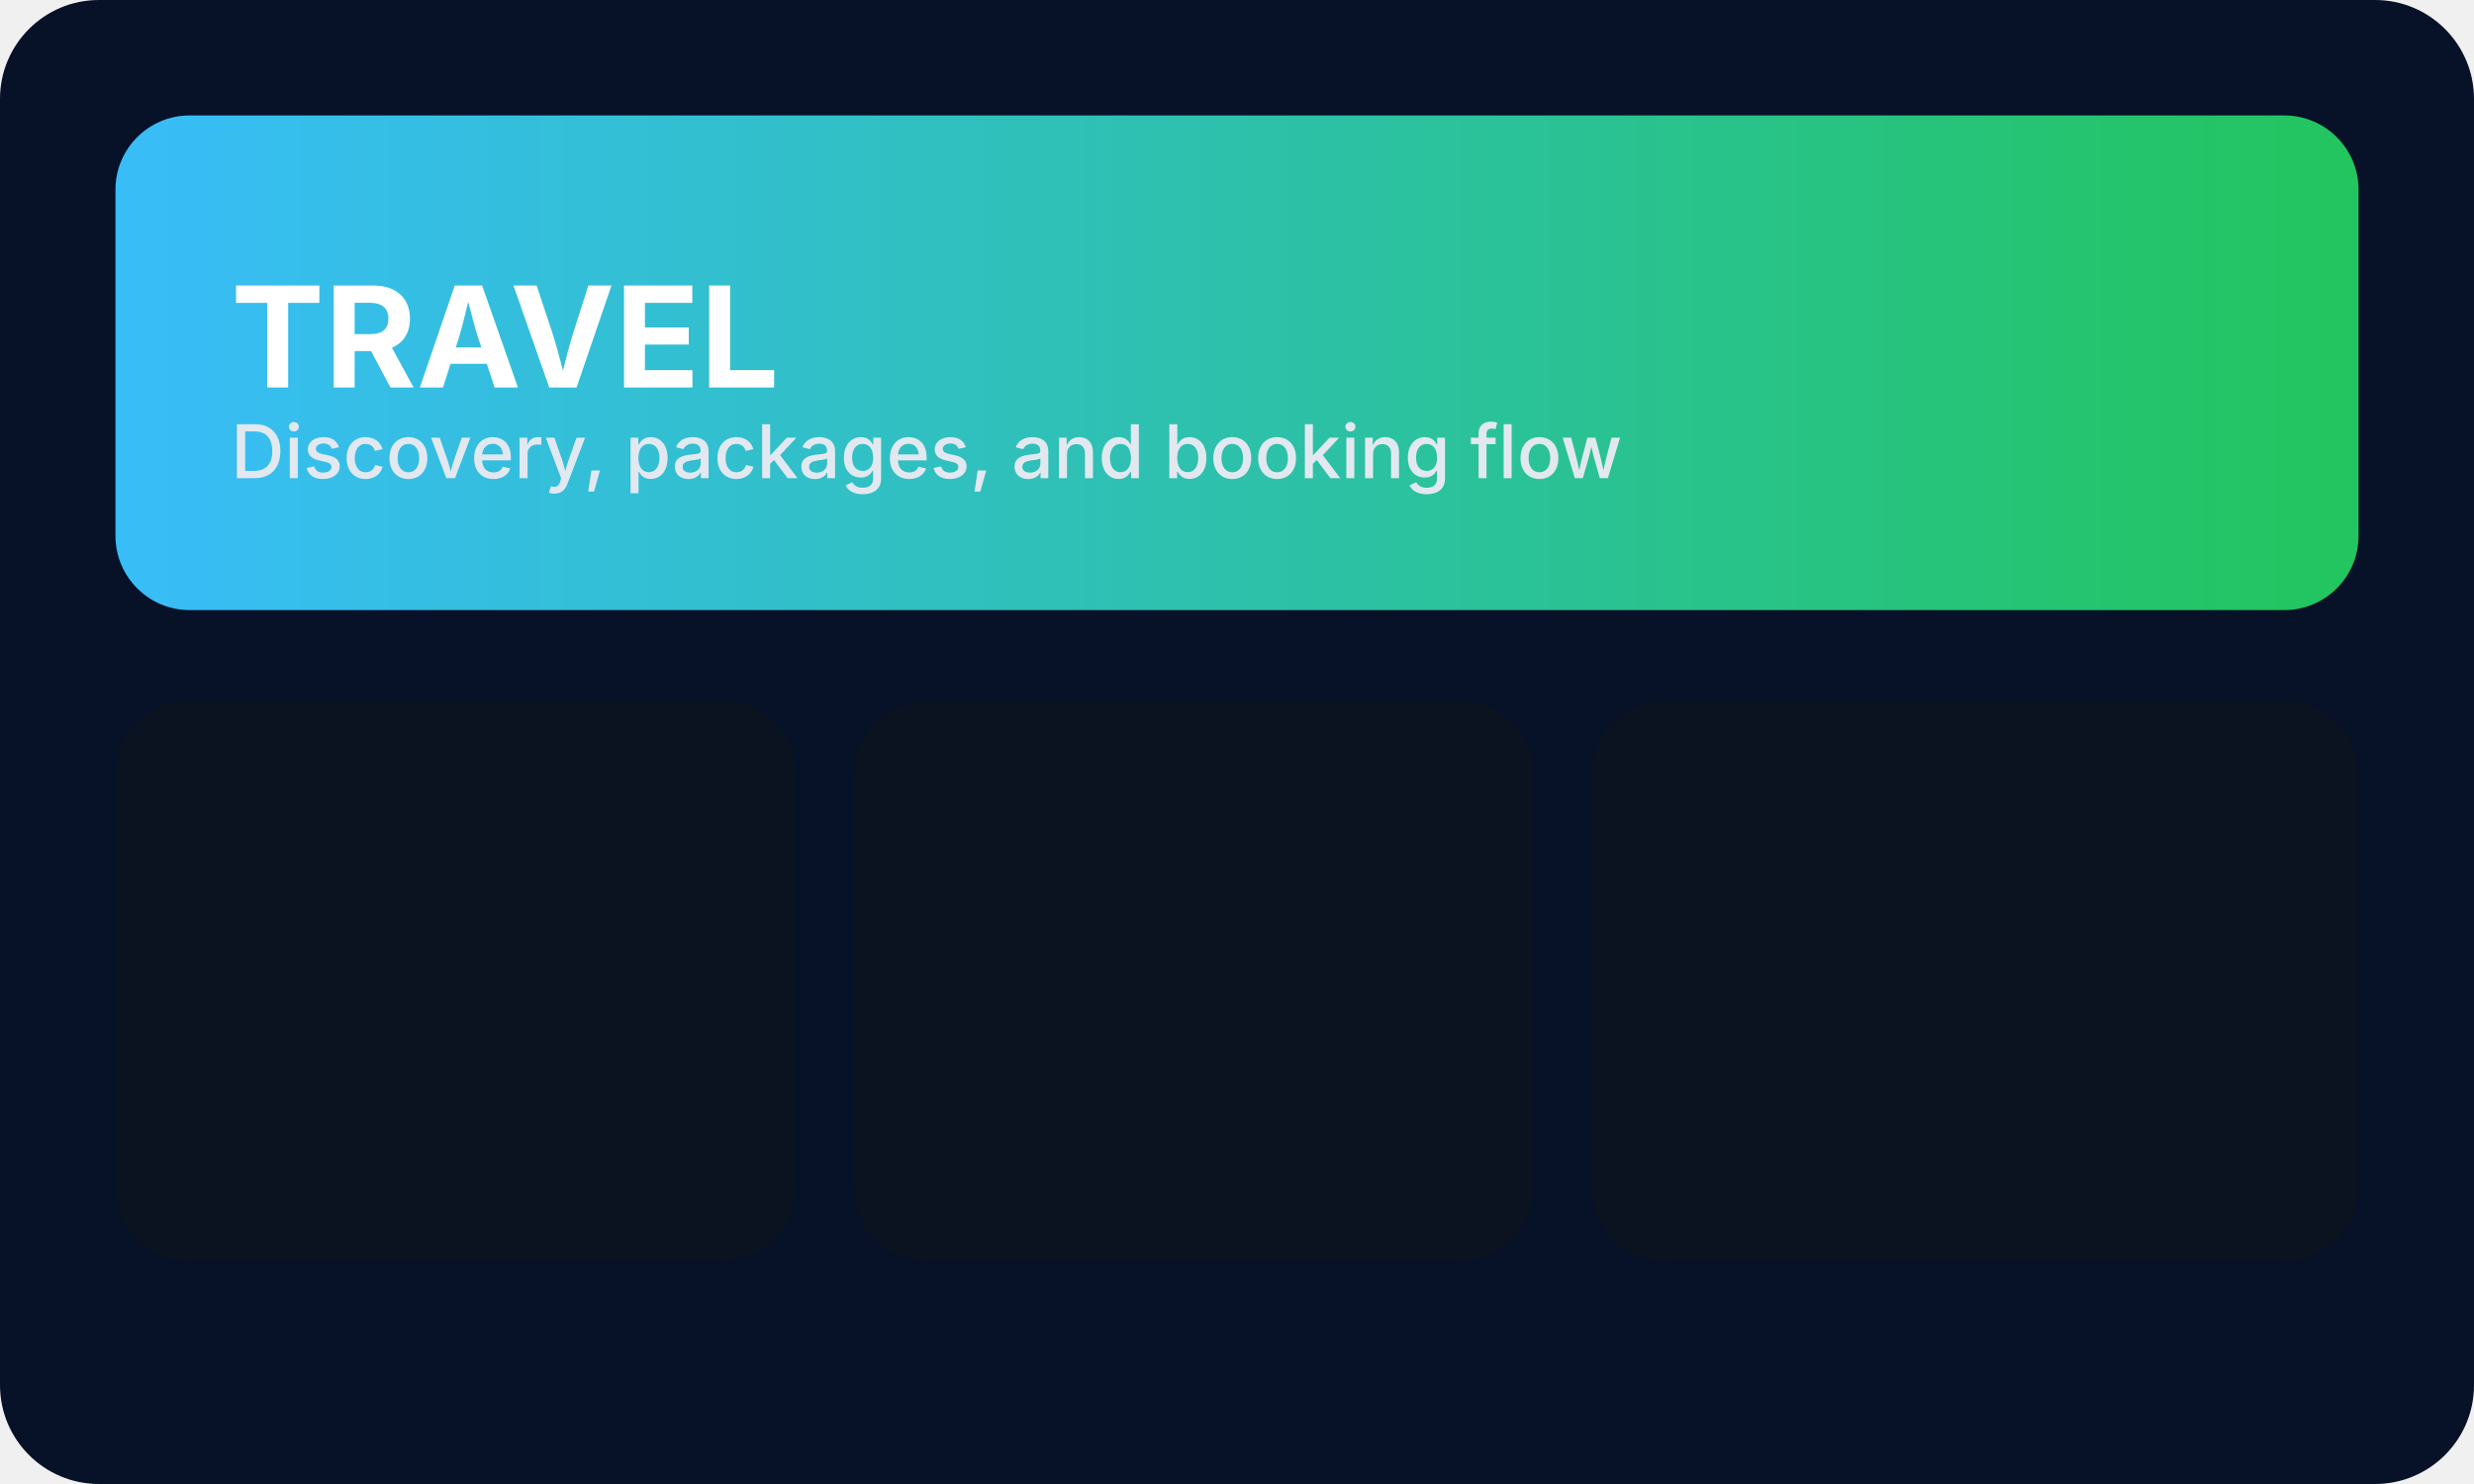
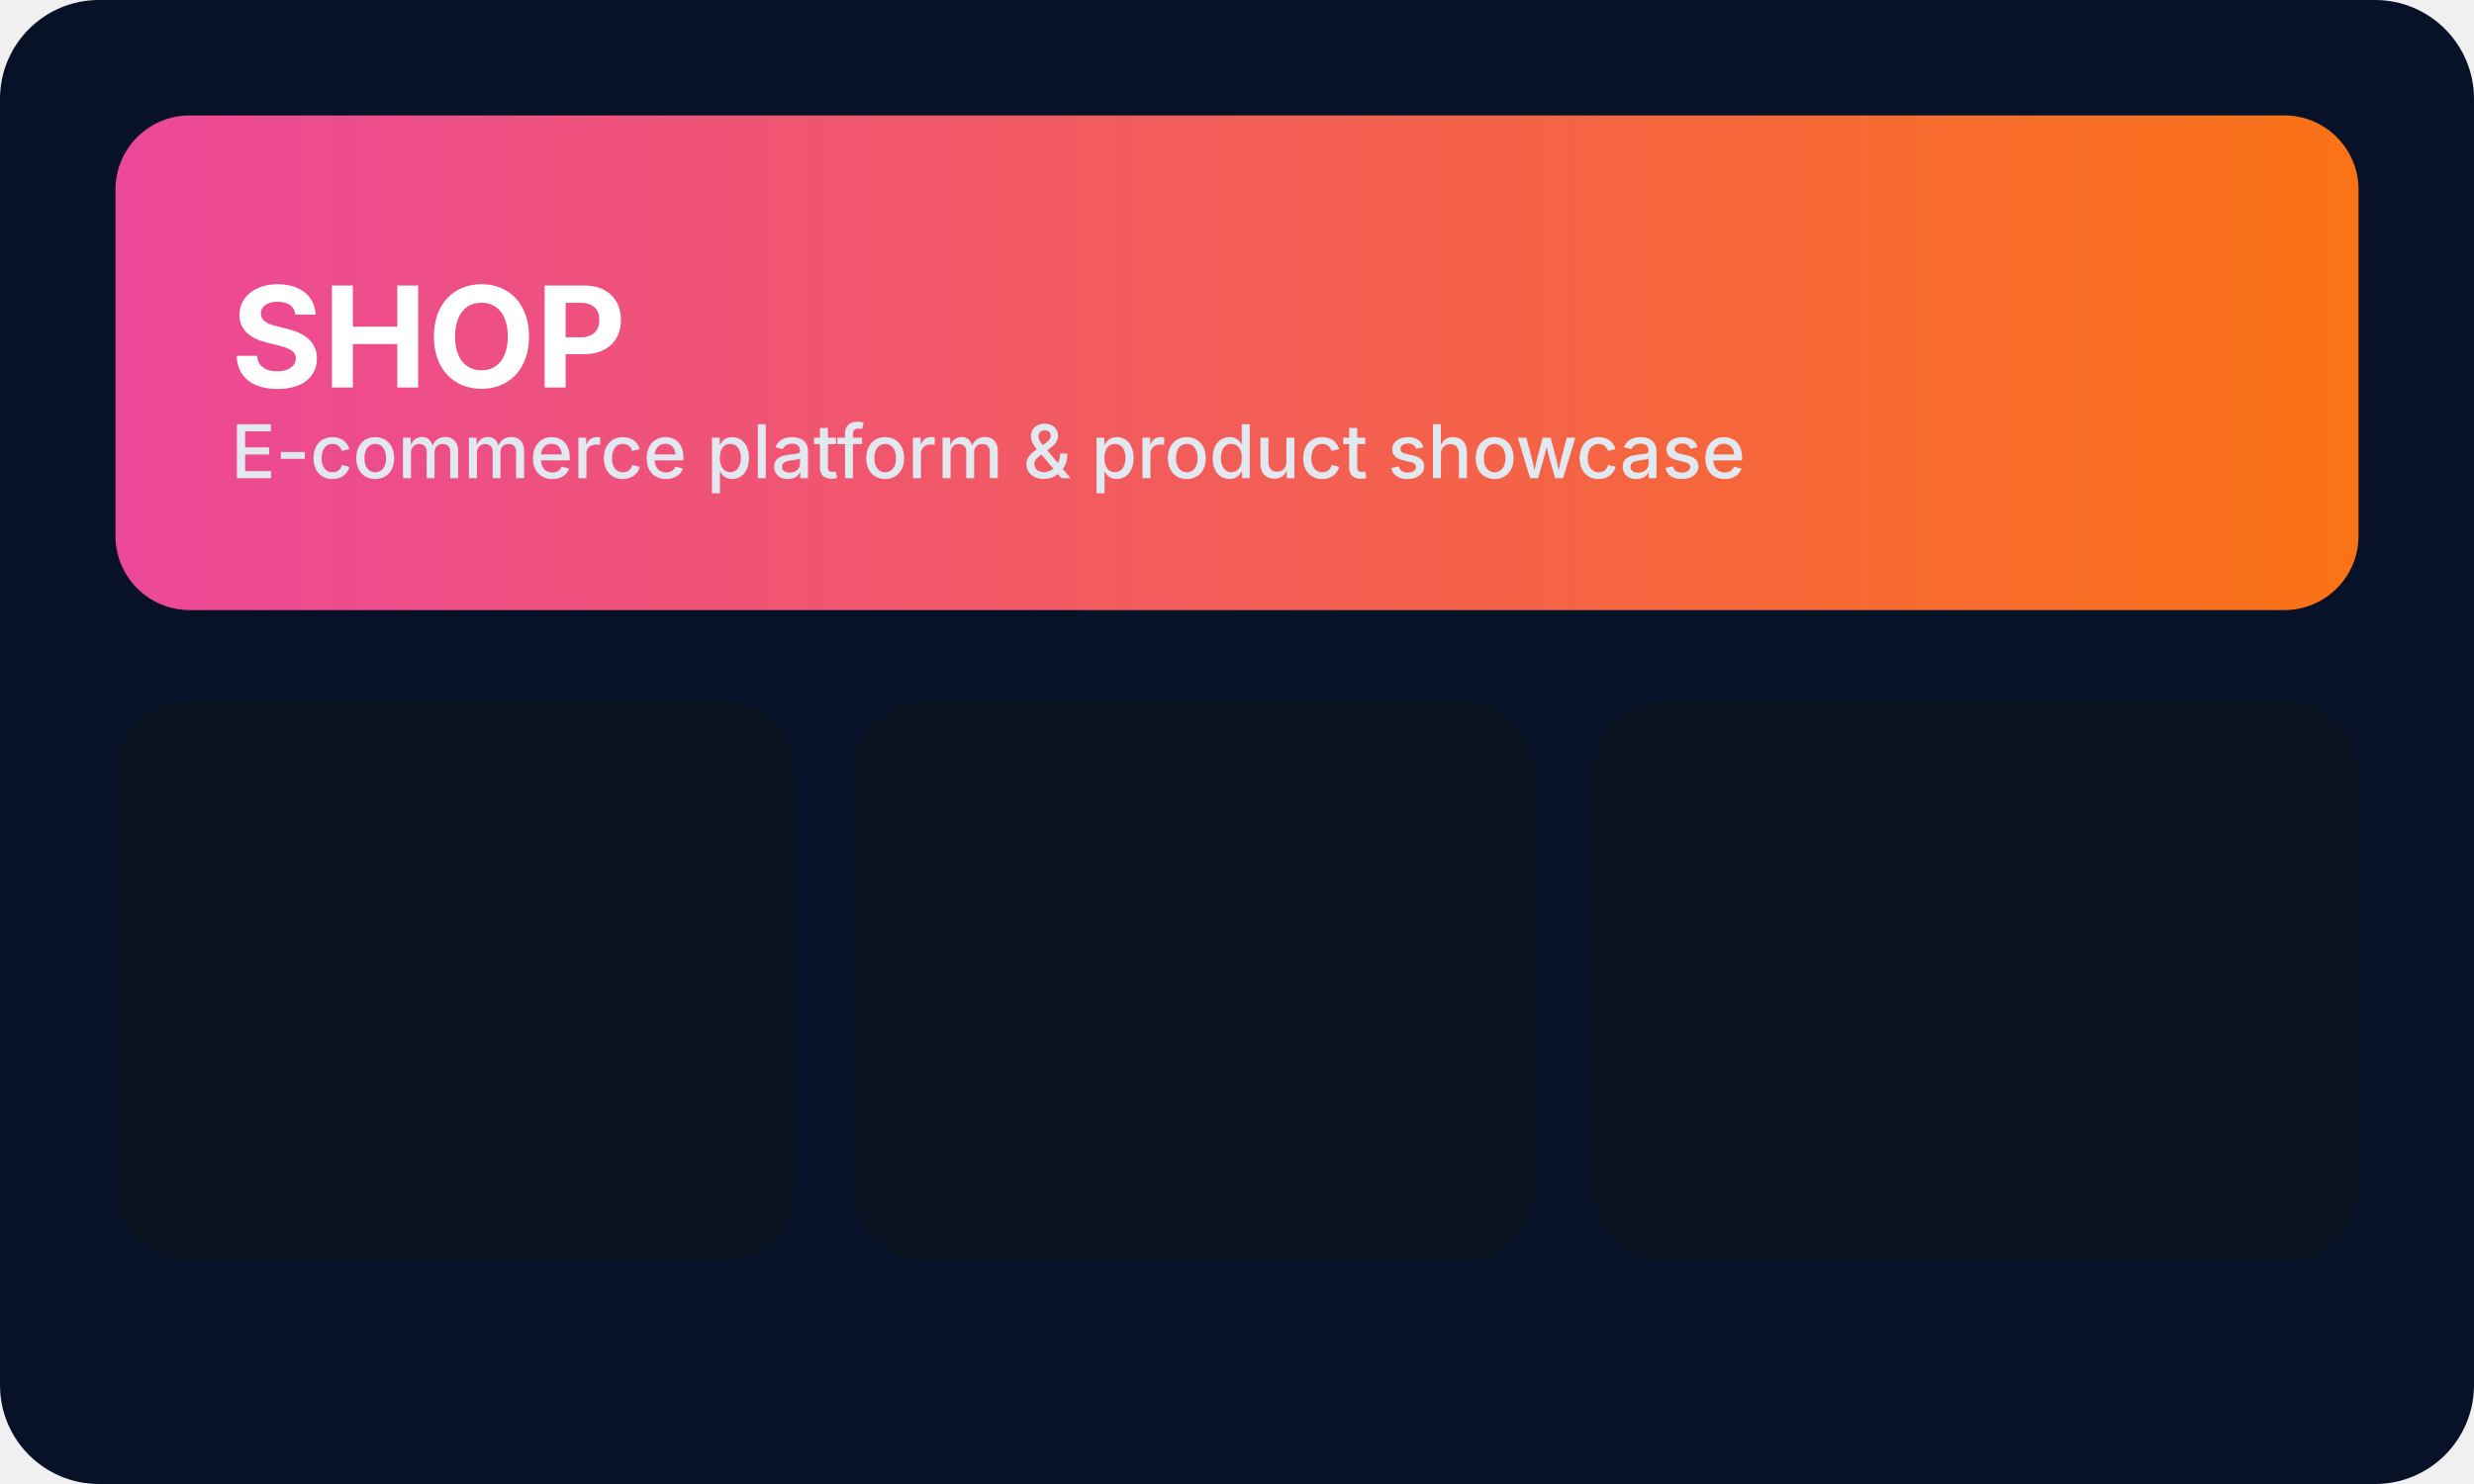
<svg xmlns="http://www.w3.org/2000/svg" width="600" height="360" viewBox="0 0 600 360">
  <defs>
    <linearGradient id="g" x1="0" x2="1">
-       <stop offset="0" stop-color="#38bdf8" />
-       <stop offset="1" stop-color="#22c55e" />
+       <stop offset="0" stop-color="#ec4899" />
+       <stop offset="1" stop-color="#f97316" />
    </linearGradient>
  </defs>
  <rect width="100%" height="100%" rx="24" fill="#071127" />
  <rect x="28" y="28" width="544" height="120" rx="18" fill="url(#g)" />
  <rect x="28" y="170" width="165" height="136" rx="18" fill="#0b1220" />
  <rect x="207" y="170" width="165" height="136" rx="18" fill="#0b1220" />
  <rect x="386" y="170" width="186" height="136" rx="18" fill="#0b1220" />
-   <text x="56" y="94" fill="#ffffff" font-family="Inter, Arial, sans-serif" font-size="34" font-weight="700">TRAVEL</text>
-   <text x="56" y="116" fill="#e2e8f0" font-family="Inter, Arial, sans-serif" font-size="18" font-weight="500">Discovery, packages, and booking flow</text>
+   <text x="56" y="94" fill="#ffffff" font-family="Inter, Arial, sans-serif" font-size="34" font-weight="700">SHOP</text>
+   <text x="56" y="116" fill="#e2e8f0" font-family="Inter, Arial, sans-serif" font-size="18" font-weight="500">E-commerce platform &amp; product showcase</text>
</svg>
